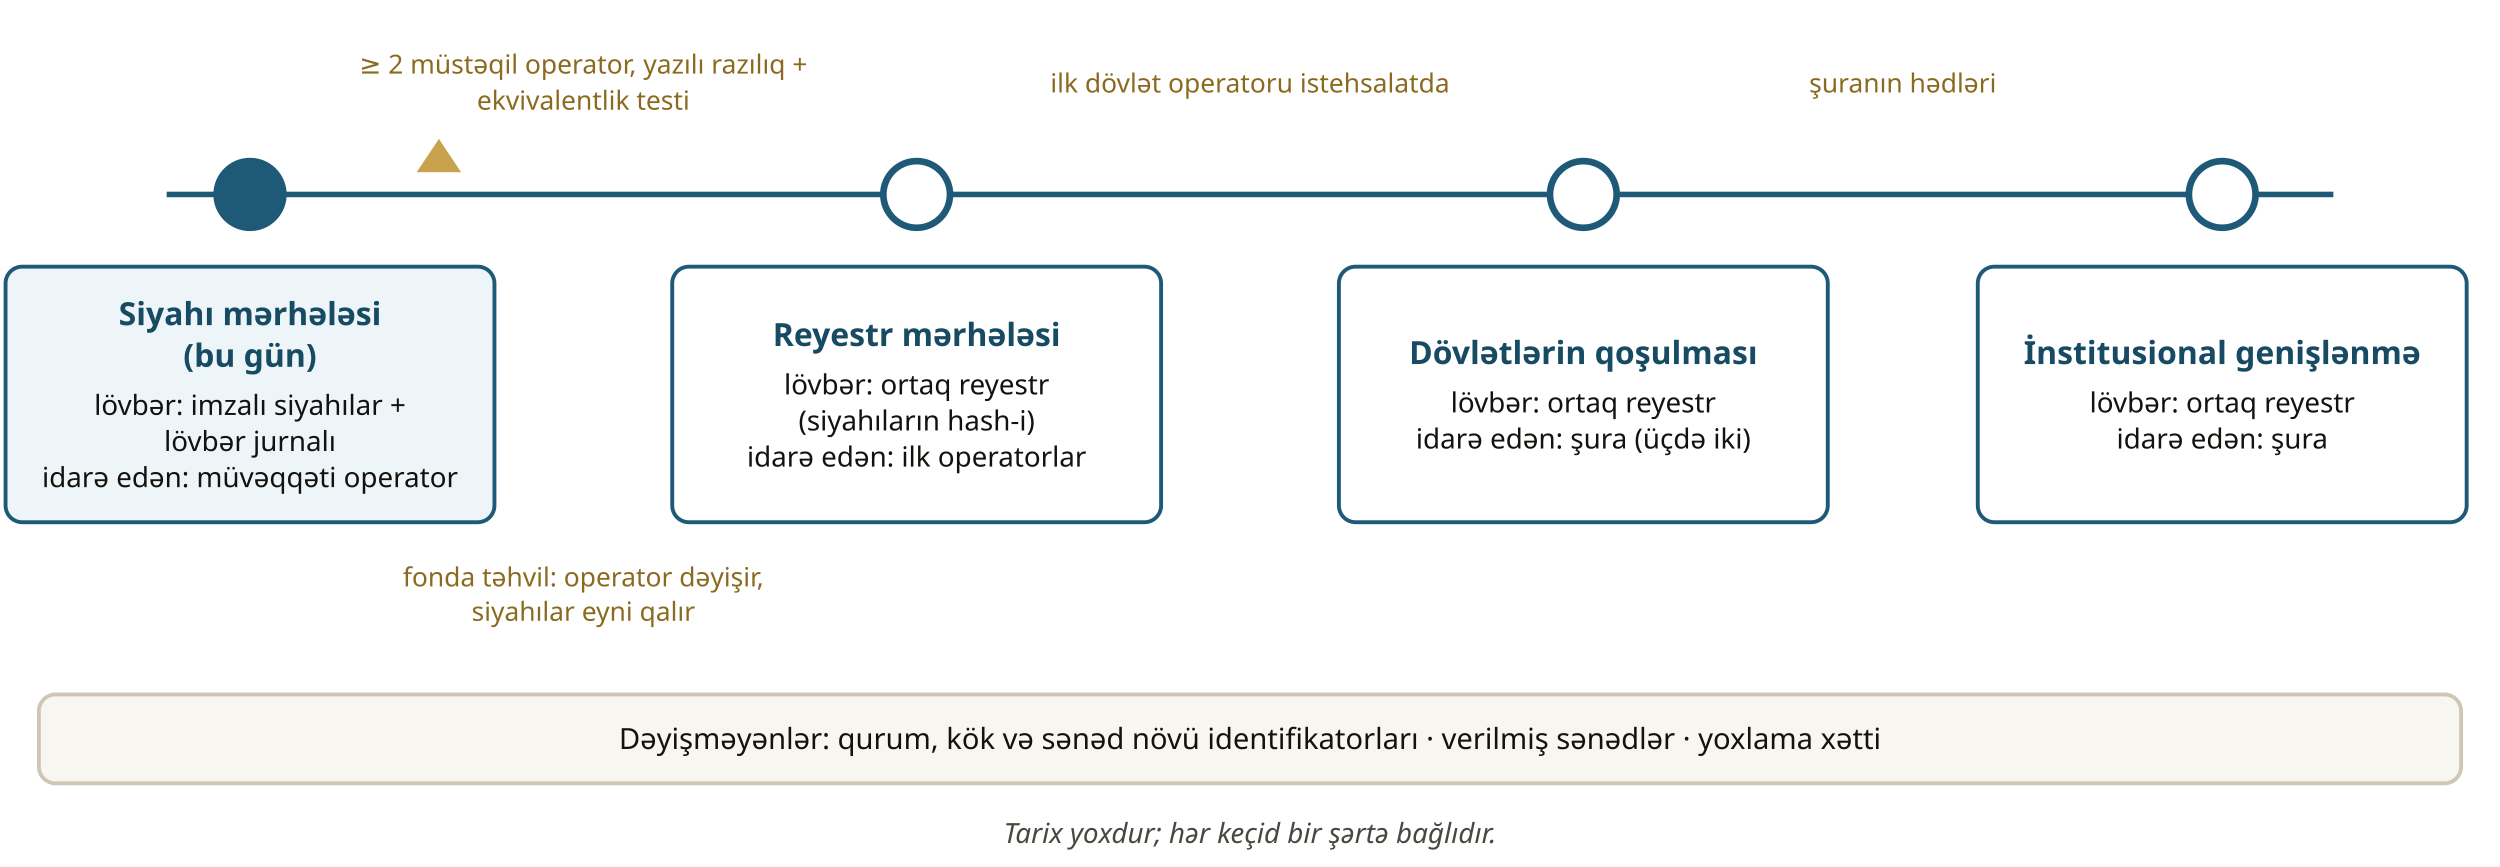
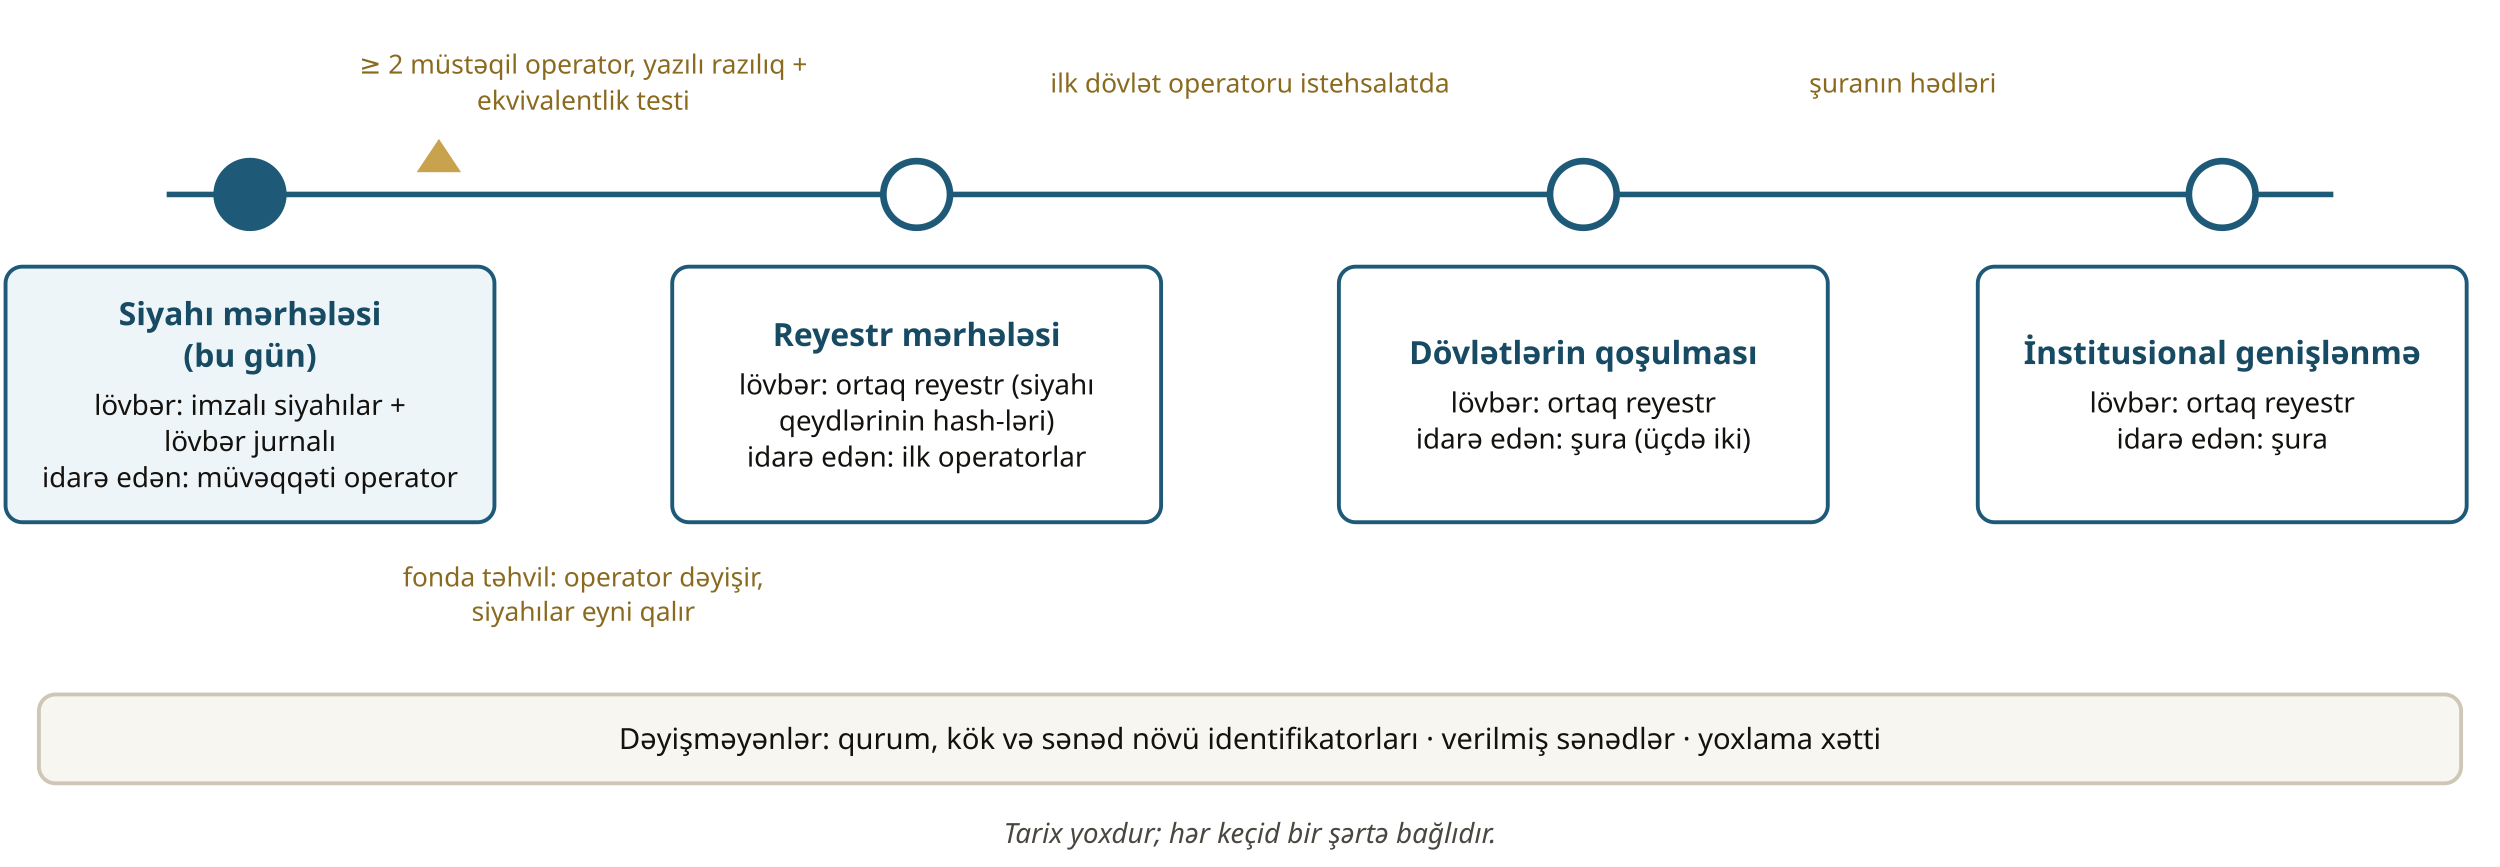
<svg xmlns="http://www.w3.org/2000/svg" viewBox="0 0 900 312" width="900" height="312" font-family="IBM Plex Sans">
  <defs>
    <marker id="ar" viewBox="0 0 10 10" refX="9" refY="5" markerWidth="7" markerHeight="7" orient="auto-start-reverse">
      <path d="M0,0 L10,5 L0,10 z" fill="#1E5A78" />
    </marker>
    <marker id="arm" viewBox="0 0 10 10" refX="9" refY="5" markerWidth="7" markerHeight="7" orient="auto-start-reverse">
      <path d="M0,0 L10,5 L0,10 z" fill="#4A4740" />
    </marker>
    <marker id="arr" viewBox="0 0 10 10" refX="9" refY="5" markerWidth="7" markerHeight="7" orient="auto-start-reverse">
      <path d="M0,0 L10,5 L0,10 z" fill="#A8432F" />
    </marker>
    <marker id="arg" viewBox="0 0 10 10" refX="9" refY="5" markerWidth="7" markerHeight="7" orient="auto-start-reverse">
      <path d="M0,0 L10,5 L0,10 z" fill="#C8A24C" />
    </marker>
  </defs>
  <rect x="0" y="0" width="900" height="312" fill="#FFFFFF" />
  <line x1="60" y1="70" x2="840" y2="70" stroke="#1E5A78" stroke-width="2" />
  <circle cx="90" cy="70" r="12" fill="#1E5A78" stroke="#1E5A78" stroke-width="2.4" />
  <rect x="2" y="96" width="176" height="92" rx="6" fill="#EEF5F8" stroke="#1E5A78" stroke-width="1.4" />
  <text x="90" y="113.0" font-size="11.5" font-weight="700" fill="#174A63" text-anchor="middle" dominant-baseline="middle">Siyahı mərhələsi</text>
  <text x="90" y="128.0" font-size="11.5" font-weight="700" fill="#174A63" text-anchor="middle" dominant-baseline="middle">(bu gün)</text>
  <text x="90" y="145.9" font-size="10" font-weight="500" fill="#14120F" text-anchor="middle" dominant-baseline="middle">lövbər: imzalı siyahılar +</text>
  <text x="90" y="158.9" font-size="10" font-weight="500" fill="#14120F" text-anchor="middle" dominant-baseline="middle">lövbər jurnalı</text>
  <text x="90" y="171.9" font-size="10" font-weight="500" fill="#14120F" text-anchor="middle" dominant-baseline="middle">idarə edən: müvəqqəti operator</text>
  <circle cx="330" cy="70" r="12" fill="#FFFFFF" stroke="#1E5A78" stroke-width="2.4" />
  <rect x="242" y="96" width="176" height="92" rx="6" fill="#FFFFFF" stroke="#1E5A78" stroke-width="1.4" />
  <text x="330" y="120.5" font-size="11.5" font-weight="700" fill="#174A63" text-anchor="middle" dominant-baseline="middle">Reyestr mərhələsi</text>
-   <text x="330" y="138.5" font-size="10" font-weight="500" fill="#14120F" text-anchor="middle" dominant-baseline="middle">lövbər: ortaq reyestr</text>
-   <text x="330" y="151.5" font-size="10" font-weight="500" fill="#14120F" text-anchor="middle" dominant-baseline="middle">(siyahıların hash-i)</text>
+   <text x="330" y="138.5" font-size="10" font-weight="500" fill="#14120F" text-anchor="middle" dominant-baseline="middle">lövbər: ortaq reyestr (siyahı</text>
+   <text x="330" y="151.5" font-size="10" font-weight="500" fill="#14120F" text-anchor="middle" dominant-baseline="middle">qeydlərinin hash-ləri)</text>
  <text x="330" y="164.5" font-size="10" font-weight="500" fill="#14120F" text-anchor="middle" dominant-baseline="middle">idarə edən: ilk operatorlar</text>
  <circle cx="570" cy="70" r="12" fill="#FFFFFF" stroke="#1E5A78" stroke-width="2.4" />
  <rect x="482" y="96" width="176" height="92" rx="6" fill="#FFFFFF" stroke="#1E5A78" stroke-width="1.4" />
  <text x="570" y="127.0" font-size="11.5" font-weight="700" fill="#174A63" text-anchor="middle" dominant-baseline="middle">Dövlətlərin qoşulması</text>
  <text x="570" y="145.0" font-size="10" font-weight="500" fill="#14120F" text-anchor="middle" dominant-baseline="middle">lövbər: ortaq reyestr</text>
  <text x="570" y="158.0" font-size="10" font-weight="500" fill="#14120F" text-anchor="middle" dominant-baseline="middle">idarə edən: şura (üçdə iki)</text>
  <circle cx="800" cy="70" r="12" fill="#FFFFFF" stroke="#1E5A78" stroke-width="2.4" />
  <rect x="712" y="96" width="176" height="92" rx="6" fill="#FFFFFF" stroke="#1E5A78" stroke-width="1.4" />
  <text x="800" y="127.0" font-size="11.5" font-weight="700" fill="#174A63" text-anchor="middle" dominant-baseline="middle">İnstitusional genişlənmə</text>
  <text x="800" y="145.0" font-size="10" font-weight="500" fill="#14120F" text-anchor="middle" dominant-baseline="middle">lövbər: ortaq reyestr</text>
  <text x="800" y="158.0" font-size="10" font-weight="500" fill="#14120F" text-anchor="middle" dominant-baseline="middle">idarə edən: şura</text>
  <rect x="107.8" y="17.0" width="204.4" height="13.7" fill="#FFFFFF" />
  <text x="210" y="23.8" font-size="9.5" font-weight="400" fill="#8A6A1F" text-anchor="middle" dominant-baseline="middle">≥ 2 müstəqil operator, yazılı razılıq +</text>
  <rect x="158.2" y="29.4" width="103.7" height="13.7" fill="#FFFFFF" />
  <text x="210" y="36.2" font-size="9.5" font-weight="400" fill="#8A6A1F" text-anchor="middle" dominant-baseline="middle">ekvivalentlik testi</text>
  <rect x="362.9" y="23.2" width="174.2" height="13.7" fill="#FFFFFF" />
  <text x="450" y="30.0" font-size="9.5" font-weight="400" fill="#8A6A1F" text-anchor="middle" dominant-baseline="middle">ilk dövlət operatoru istehsalatda</text>
  <rect x="643.2" y="23.2" width="83.5" height="13.7" fill="#FFFFFF" />
  <text x="685" y="30.0" font-size="9.5" font-weight="400" fill="#8A6A1F" text-anchor="middle" dominant-baseline="middle">şuranın hədləri</text>
  <path d="M150,62 l8,-12 l8,12 z" fill="#C8A24C" />
  <rect x="154.0" y="216.1" width="8.0" height="15.8" fill="#FFFFFF" />
  <text x="158" y="224.0" font-size="11" font-weight="400" fill="#14120F" text-anchor="middle" dominant-baseline="middle" />
  <rect x="128.0" y="201.0" width="164.1" height="13.7" fill="#FFFFFF" />
  <text x="210" y="207.8" font-size="9.5" font-weight="400" fill="#8A6A1F" text-anchor="middle" dominant-baseline="middle">fonda təhvil: operator dəyişir,</text>
  <rect x="155.7" y="213.4" width="108.7" height="13.7" fill="#FFFFFF" />
  <text x="210" y="220.2" font-size="9.5" font-weight="400" fill="#8A6A1F" text-anchor="middle" dominant-baseline="middle">siyahılar eyni qalır</text>
  <rect x="14" y="250" width="872" height="32" rx="6" fill="#F8F6F1" stroke="#CFC7B6" stroke-width="1.4" />
  <text x="450" y="266.0" font-size="10.5" font-weight="500" fill="#14120F" text-anchor="middle" dominant-baseline="middle">Dəyişməyənlər: qurum, kök və sənəd növü identifikatorları · verilmiş sənədlər · yoxlama xətti</text>
  <text x="450" y="300.0" font-size="10" font-weight="400" fill="#4A4740" text-anchor="middle" dominant-baseline="middle" font-style="italic">Tarix yoxdur; hər keçid bir şərtə bağlıdır.</text>
</svg>
